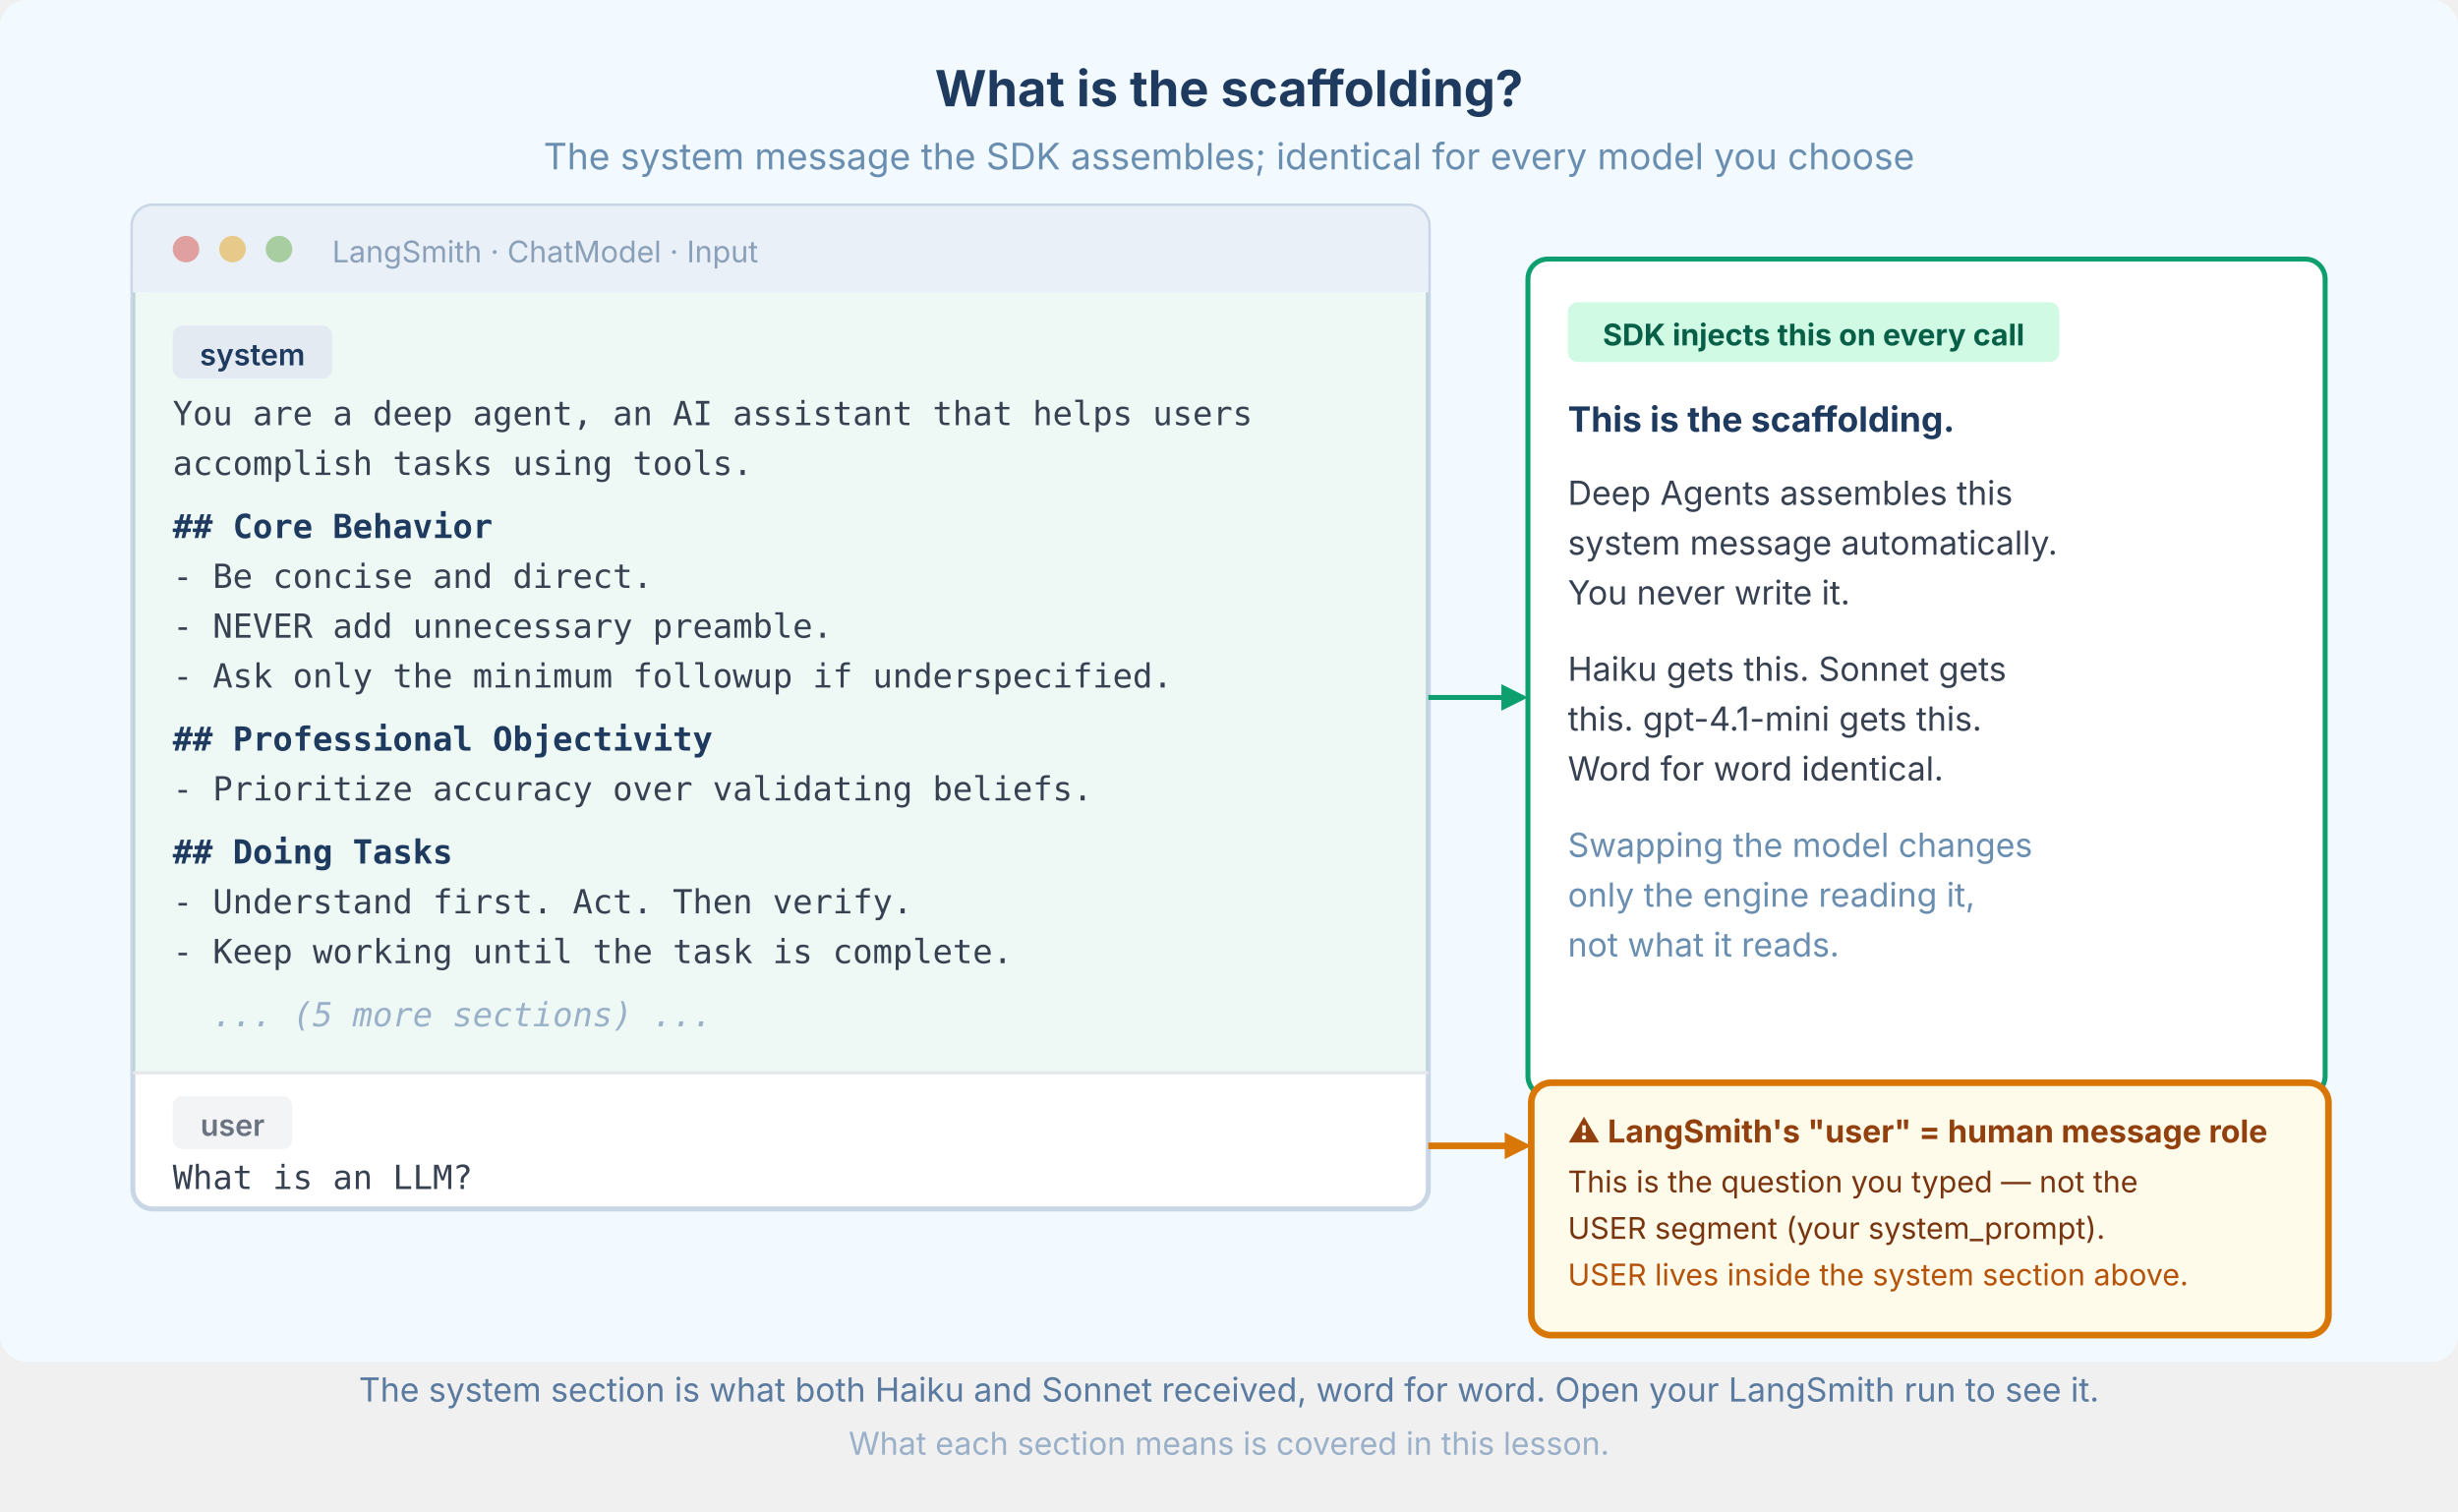
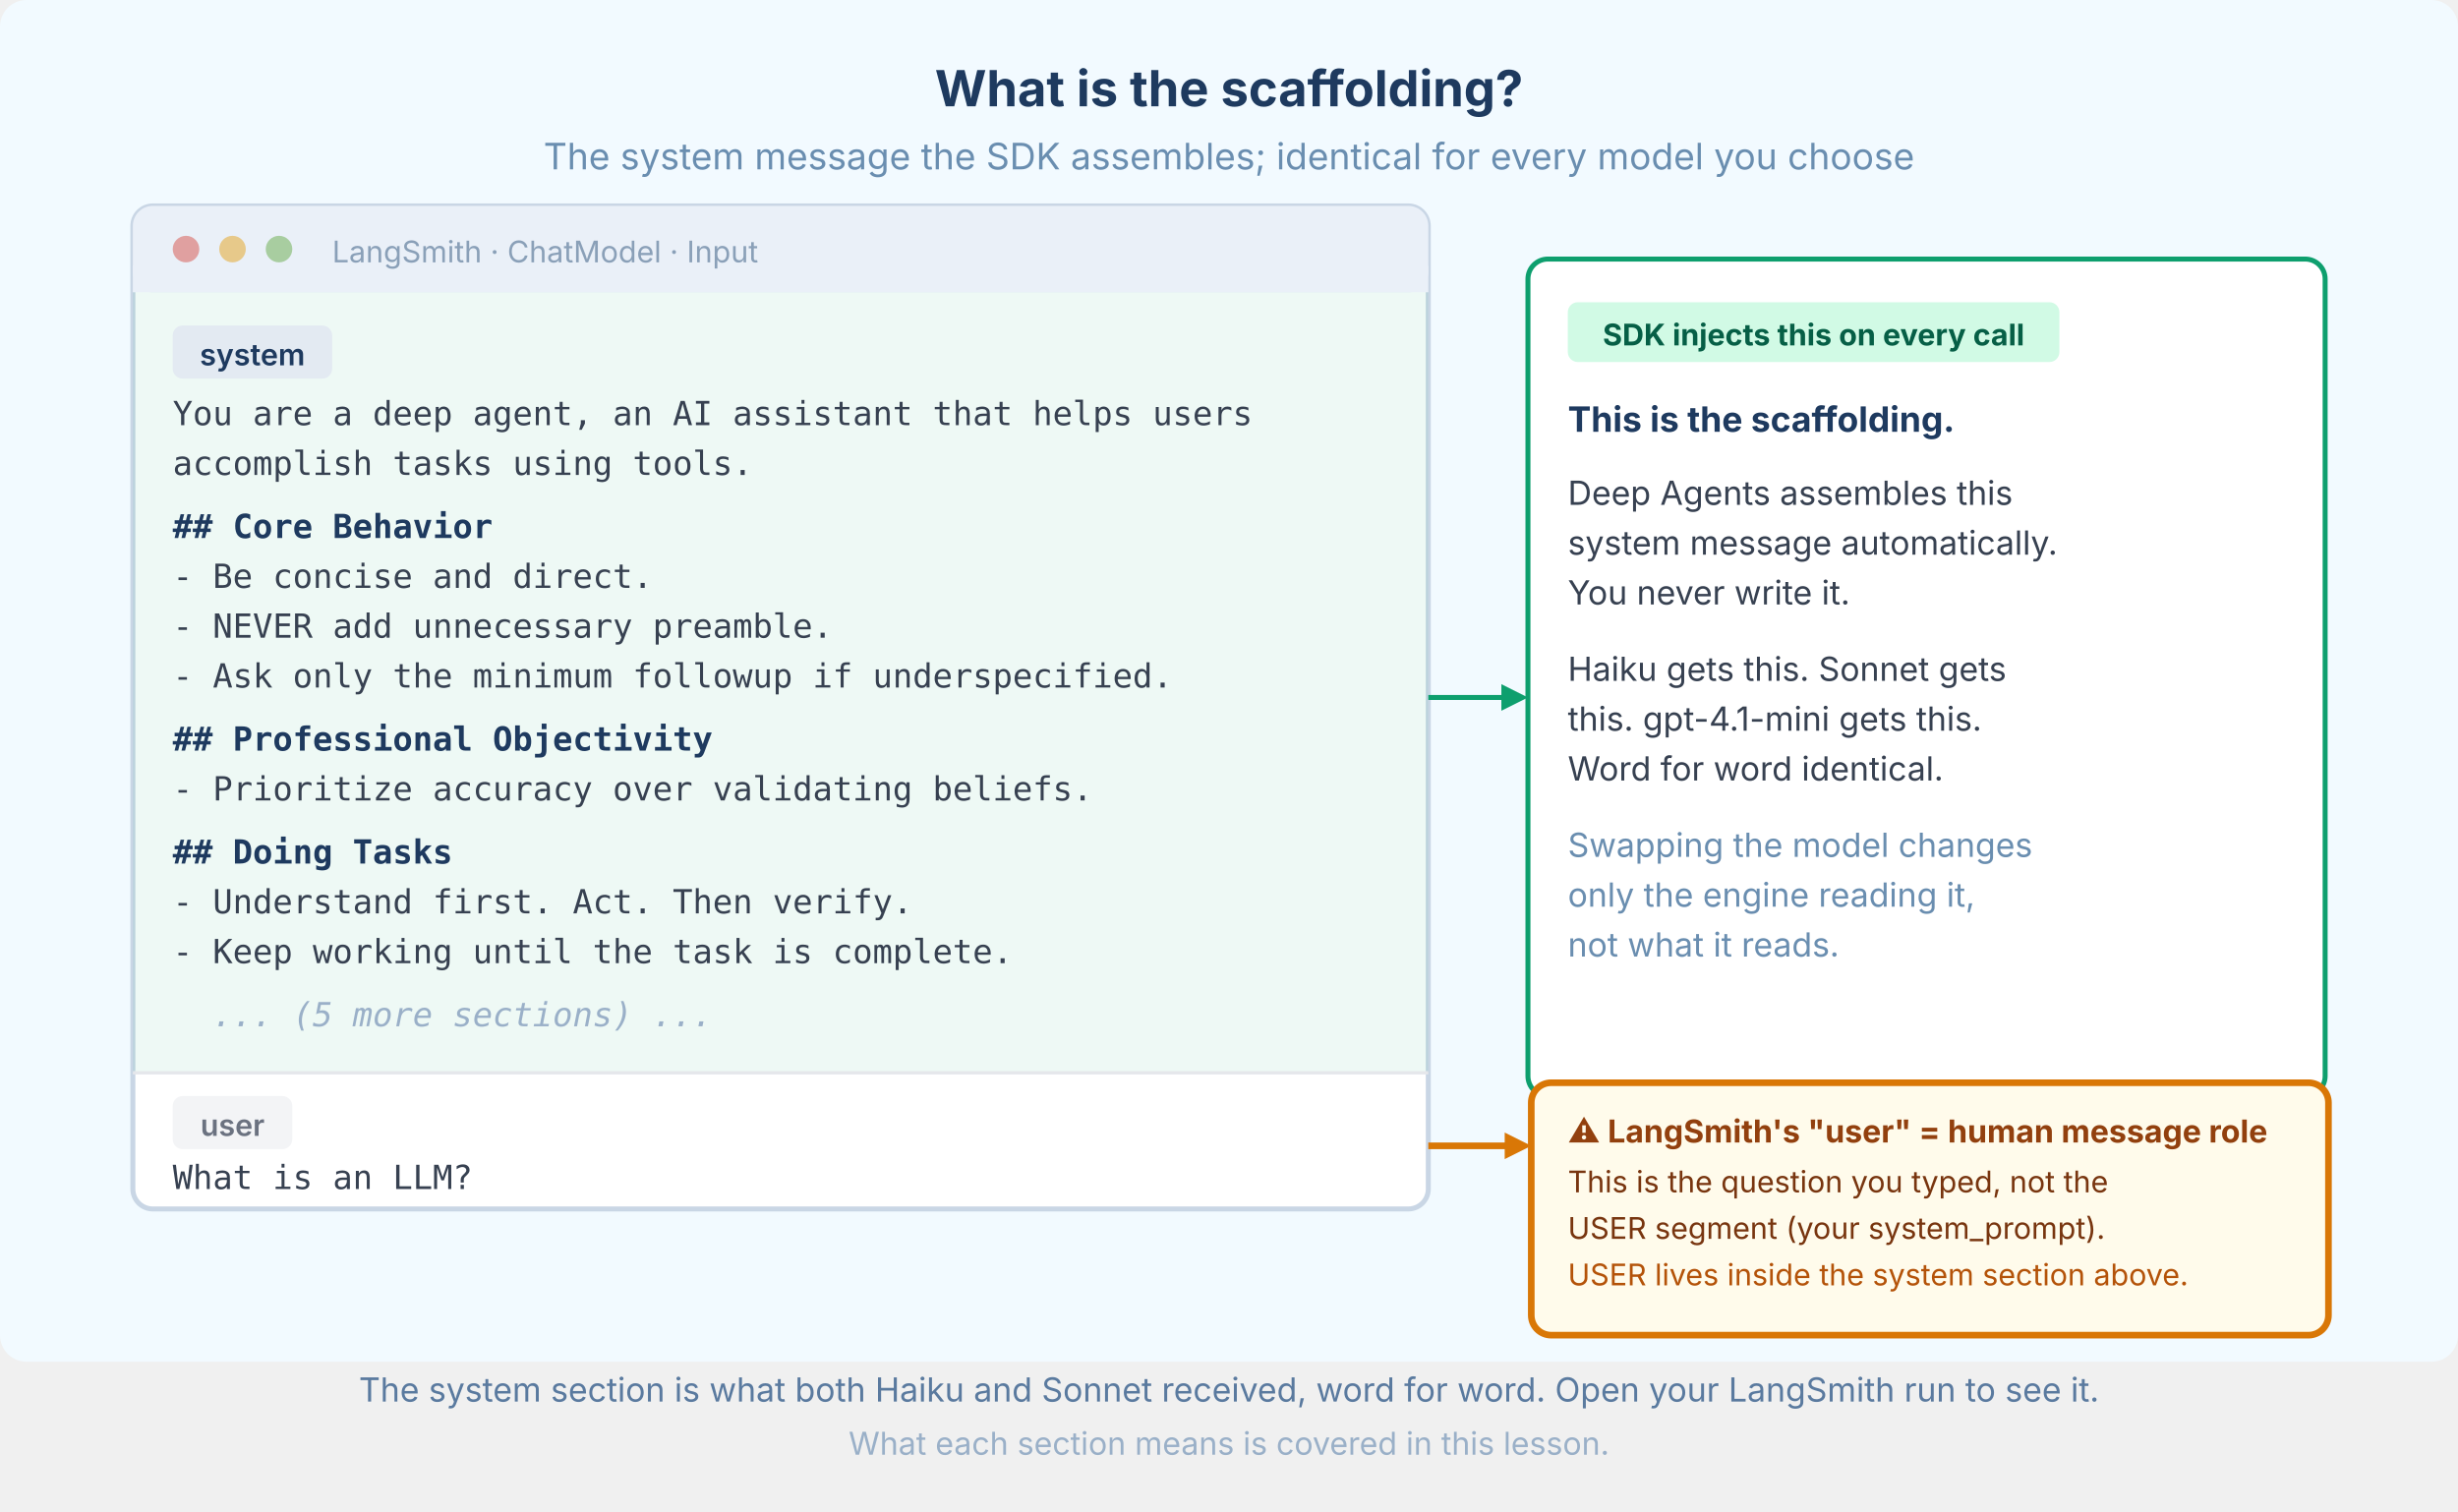
<svg xmlns="http://www.w3.org/2000/svg" width="740" height="455" font-family="-apple-system, BlinkMacSystemFont, 'Segoe UI', sans-serif">
  <rect width="740" height="410" fill="#F2FAFF" rx="8" />
  <text x="370" y="32" text-anchor="middle" font-size="15" font-weight="700" fill="#1E3A5F">What is the scaffolding?</text>
  <text x="370" y="51" text-anchor="middle" font-size="11" fill="#6A8EB0">The system message the SDK assembles; identical for every model you choose</text>
  <rect x="40" y="62" width="390" height="302" rx="6" fill="white" stroke="#C9D6E5" stroke-width="1.5" />
  <rect x="40" y="62" width="390" height="26" rx="6" fill="#EAF0F8" />
  <rect x="40" y="80" width="390" height="8" fill="#EAF0F8" />
  <circle cx="56" cy="75" r="4" fill="#E0A0A0" />
  <circle cx="70" cy="75" r="4" fill="#E7C98A" />
  <circle cx="84" cy="75" r="4" fill="#A8CDA0" />
  <text x="100" y="79" font-size="9" fill="#8AA0B8">LangSmith · ChatModel · Input</text>
  <rect x="40" y="88" width="390" height="235" fill="#0E9F6E" fill-opacity="0.07" />
  <rect x="52" y="98" width="48" height="16" rx="3" fill="#E3EAF2" />
  <text x="76" y="110" text-anchor="middle" font-size="9" font-weight="600" fill="#1E3A5F">system</text>
  <g font-family="ui-monospace, SFMono-Regular, Menlo, Consolas, monospace" font-size="10" fill="#374151" xml:space="preserve">
    <text x="52" y="128">You are a deep agent, an AI assistant that helps users</text>
    <text x="52" y="143">accomplish tasks using tools.</text>
    <text x="52" y="162" font-weight="700" fill="#1E3A5F">## Core Behavior</text>
    <text x="52" y="177">- Be concise and direct.</text>
    <text x="52" y="192">- NEVER add unnecessary preamble.</text>
    <text x="52" y="207">- Ask only the minimum followup if underspecified.</text>
    <text x="52" y="226" font-weight="700" fill="#1E3A5F">## Professional Objectivity</text>
    <text x="52" y="241">- Prioritize accuracy over validating beliefs.</text>
    <text x="52" y="260" font-weight="700" fill="#1E3A5F">## Doing Tasks</text>
    <text x="52" y="275">- Understand first. Act. Then verify.</text>
    <text x="52" y="290">- Keep working until the task is complete.</text>
    <text x="52" y="309" fill="#9AB0C8" font-style="italic">  ... (5 more sections) ...</text>
  </g>
  <line x1="40" y1="323" x2="430" y2="323" stroke="#E5E7EB" stroke-width="1" />
  <rect x="52" y="330" width="36" height="16" rx="3" fill="#F3F4F6" />
  <text x="70" y="342" text-anchor="middle" font-size="9" font-weight="600" fill="#6B7280">user</text>
  <g font-family="ui-monospace, SFMono-Regular, Menlo, Consolas, monospace" font-size="10" fill="#374151">
    <text x="52" y="358">What is an LLM?</text>
  </g>
  <line x1="430" y1="210" x2="456" y2="210" stroke="#0E9F6E" stroke-width="1.5" />
  <polygon points="452,206 460,210 452,214" fill="#0E9F6E" />
  <rect x="460" y="78" width="240" height="252" rx="6" fill="white" stroke="#0E9F6E" stroke-width="1.5" />
  <rect x="472" y="91" width="148" height="18" rx="3" fill="#D1FAE5" />
  <text x="546" y="104" text-anchor="middle" font-size="9" font-weight="700" fill="#065F46">SDK injects this on every call</text>
  <text x="472" y="130" font-size="10.5" font-weight="700" fill="#1E3A5F">This is the scaffolding.</text>
  <text x="472" y="152" font-size="10" fill="#374151">Deep Agents assembles this</text>
  <text x="472" y="167" font-size="10" fill="#374151">system message automatically.</text>
  <text x="472" y="182" font-size="10" fill="#374151">You never write it.</text>
  <text x="472" y="205" font-size="10" fill="#374151">Haiku gets this. Sonnet gets</text>
  <text x="472" y="220" font-size="10" fill="#374151">this. gpt-4.1-mini gets this.</text>
  <text x="472" y="235" font-size="10" fill="#374151">Word for word identical.</text>
  <text x="472" y="258" font-size="10" fill="#6A8EB0">Swapping the model changes</text>
  <text x="472" y="273" font-size="10" fill="#6A8EB0">only the engine reading it,</text>
  <text x="472" y="288" font-size="10" fill="#6A8EB0">not what it reads.</text>
  <line x1="430" y1="345" x2="457" y2="345" stroke="#D97706" stroke-width="2" />
  <polygon points="453,341 461,345 453,349" fill="#D97706" />
  <rect x="461" y="326" width="240" height="76" rx="6" fill="#FFFBEB" stroke="#D97706" stroke-width="2" />
  <text x="472" y="344" font-size="9.5" font-weight="700" fill="#92400E">⚠ LangSmith's "user" = human message role</text>
-   <text x="472" y="359" font-size="9" fill="#78350F">This is the question you typed — not the</text>
+   <text x="472" y="359" font-size="9" fill="#78350F">This is the question you typed, not the</text>
  <text x="472" y="373" font-size="9" fill="#78350F">USER segment (your system_prompt).</text>
  <text x="472" y="387" font-size="9" fill="#B45309">USER lives inside the system section above.</text>
  <text x="370" y="422" text-anchor="middle" font-size="10" fill="#5A7A9F">The system section is what both Haiku and Sonnet received, word for word. Open your LangSmith run to see it.</text>
  <text x="370" y="438" text-anchor="middle" font-size="9.5" fill="#9AB0C8">What each section means is covered in this lesson.</text>
</svg>
